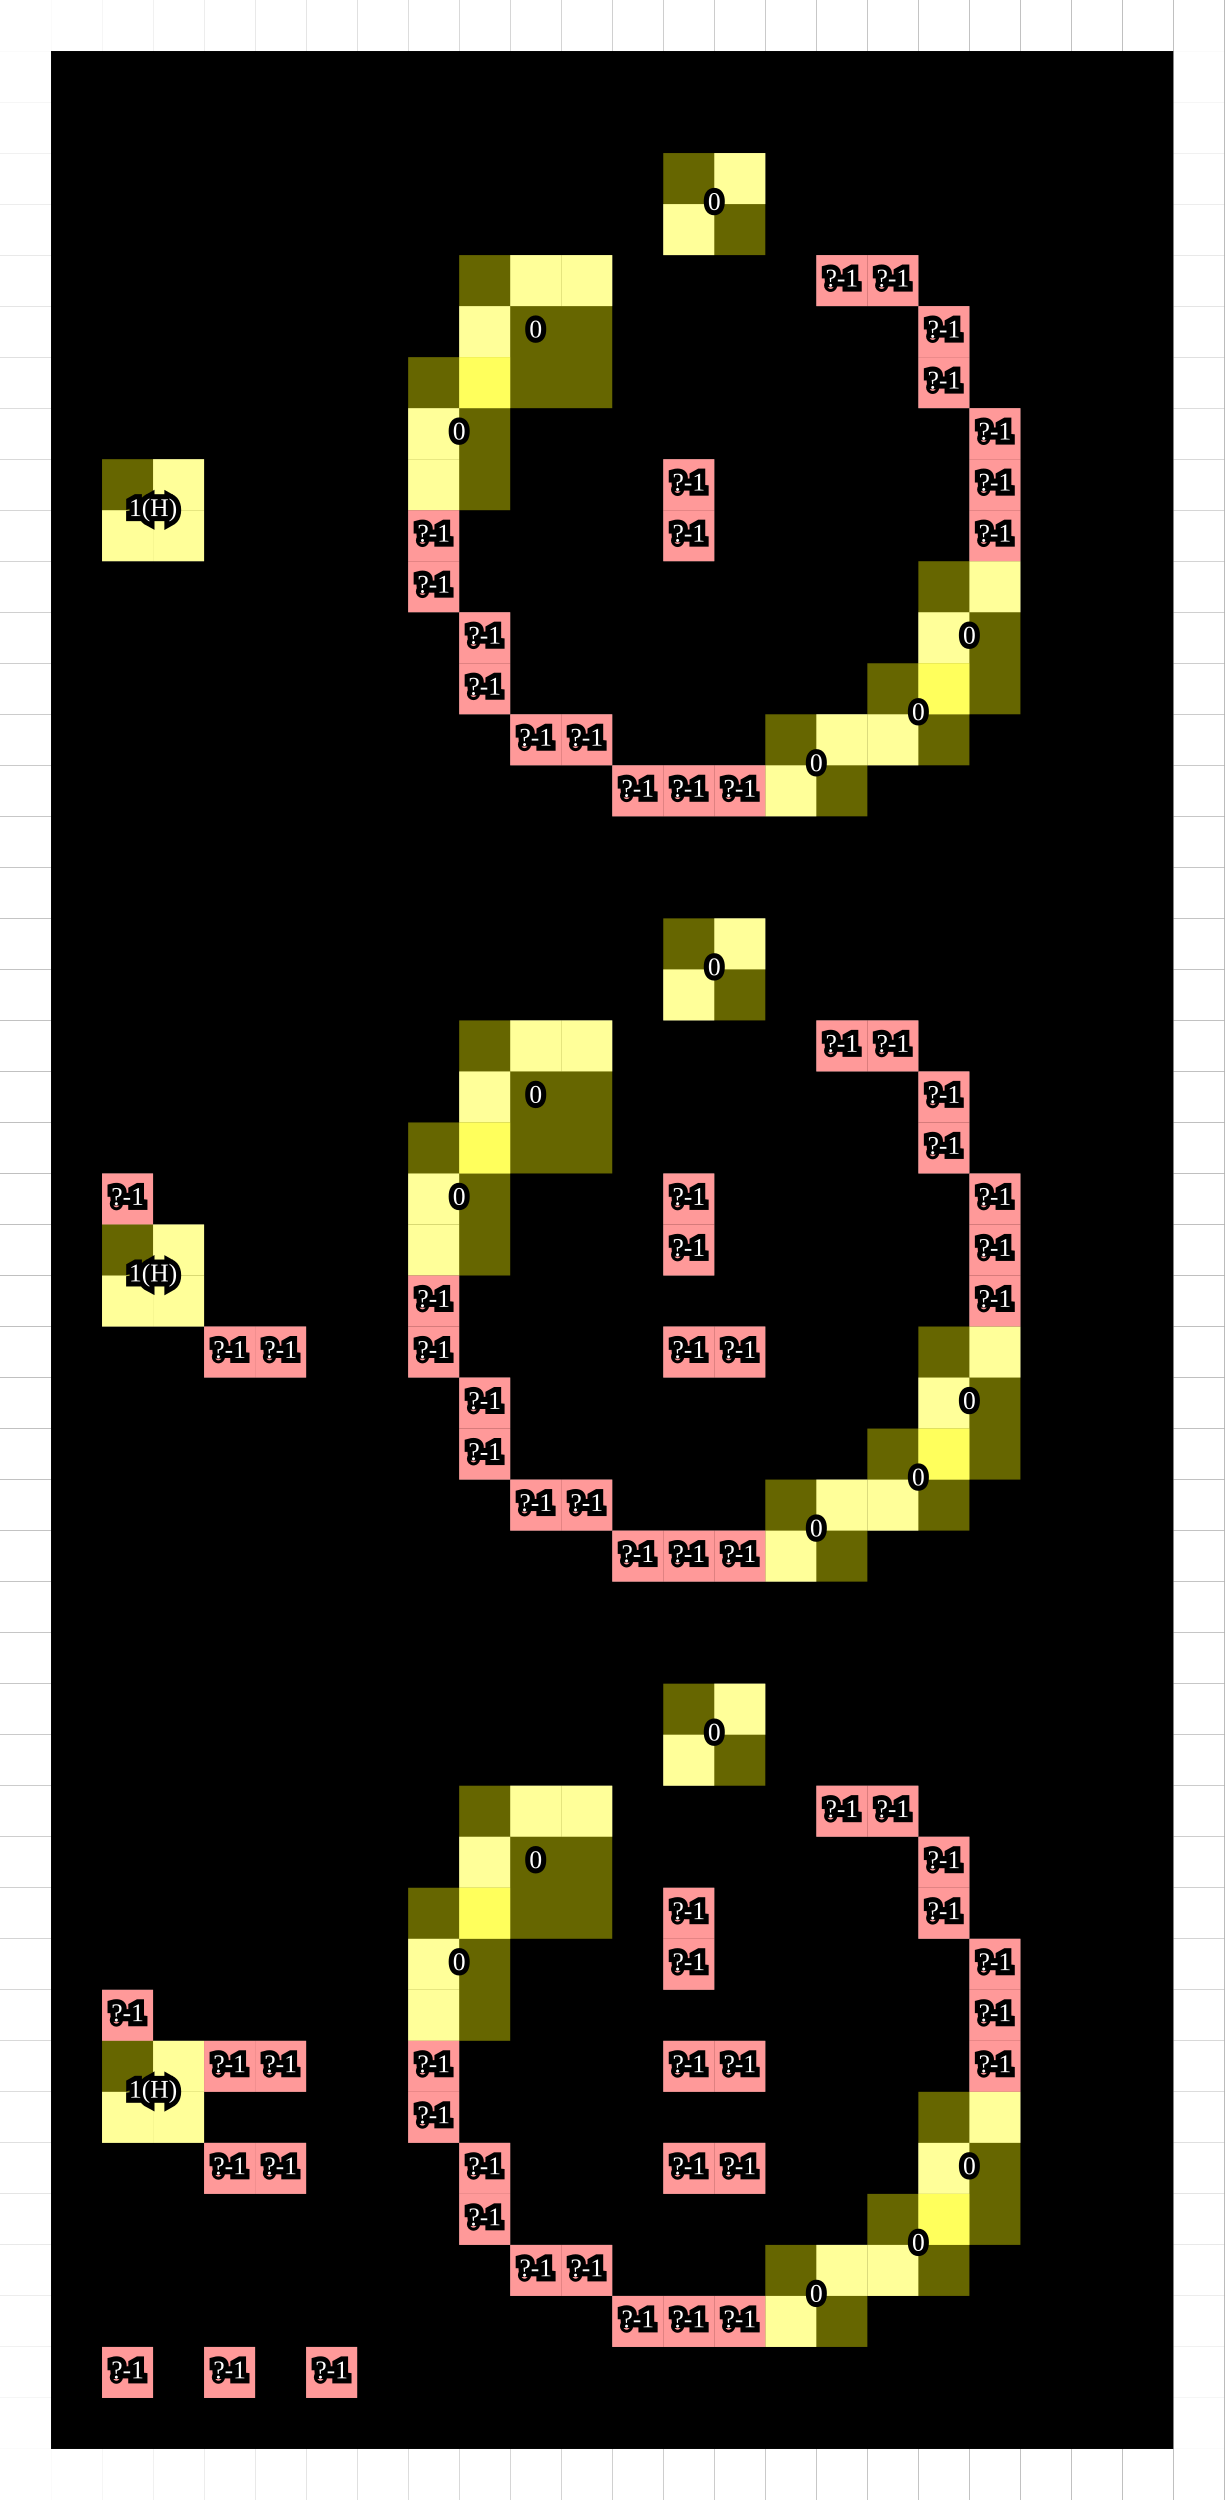
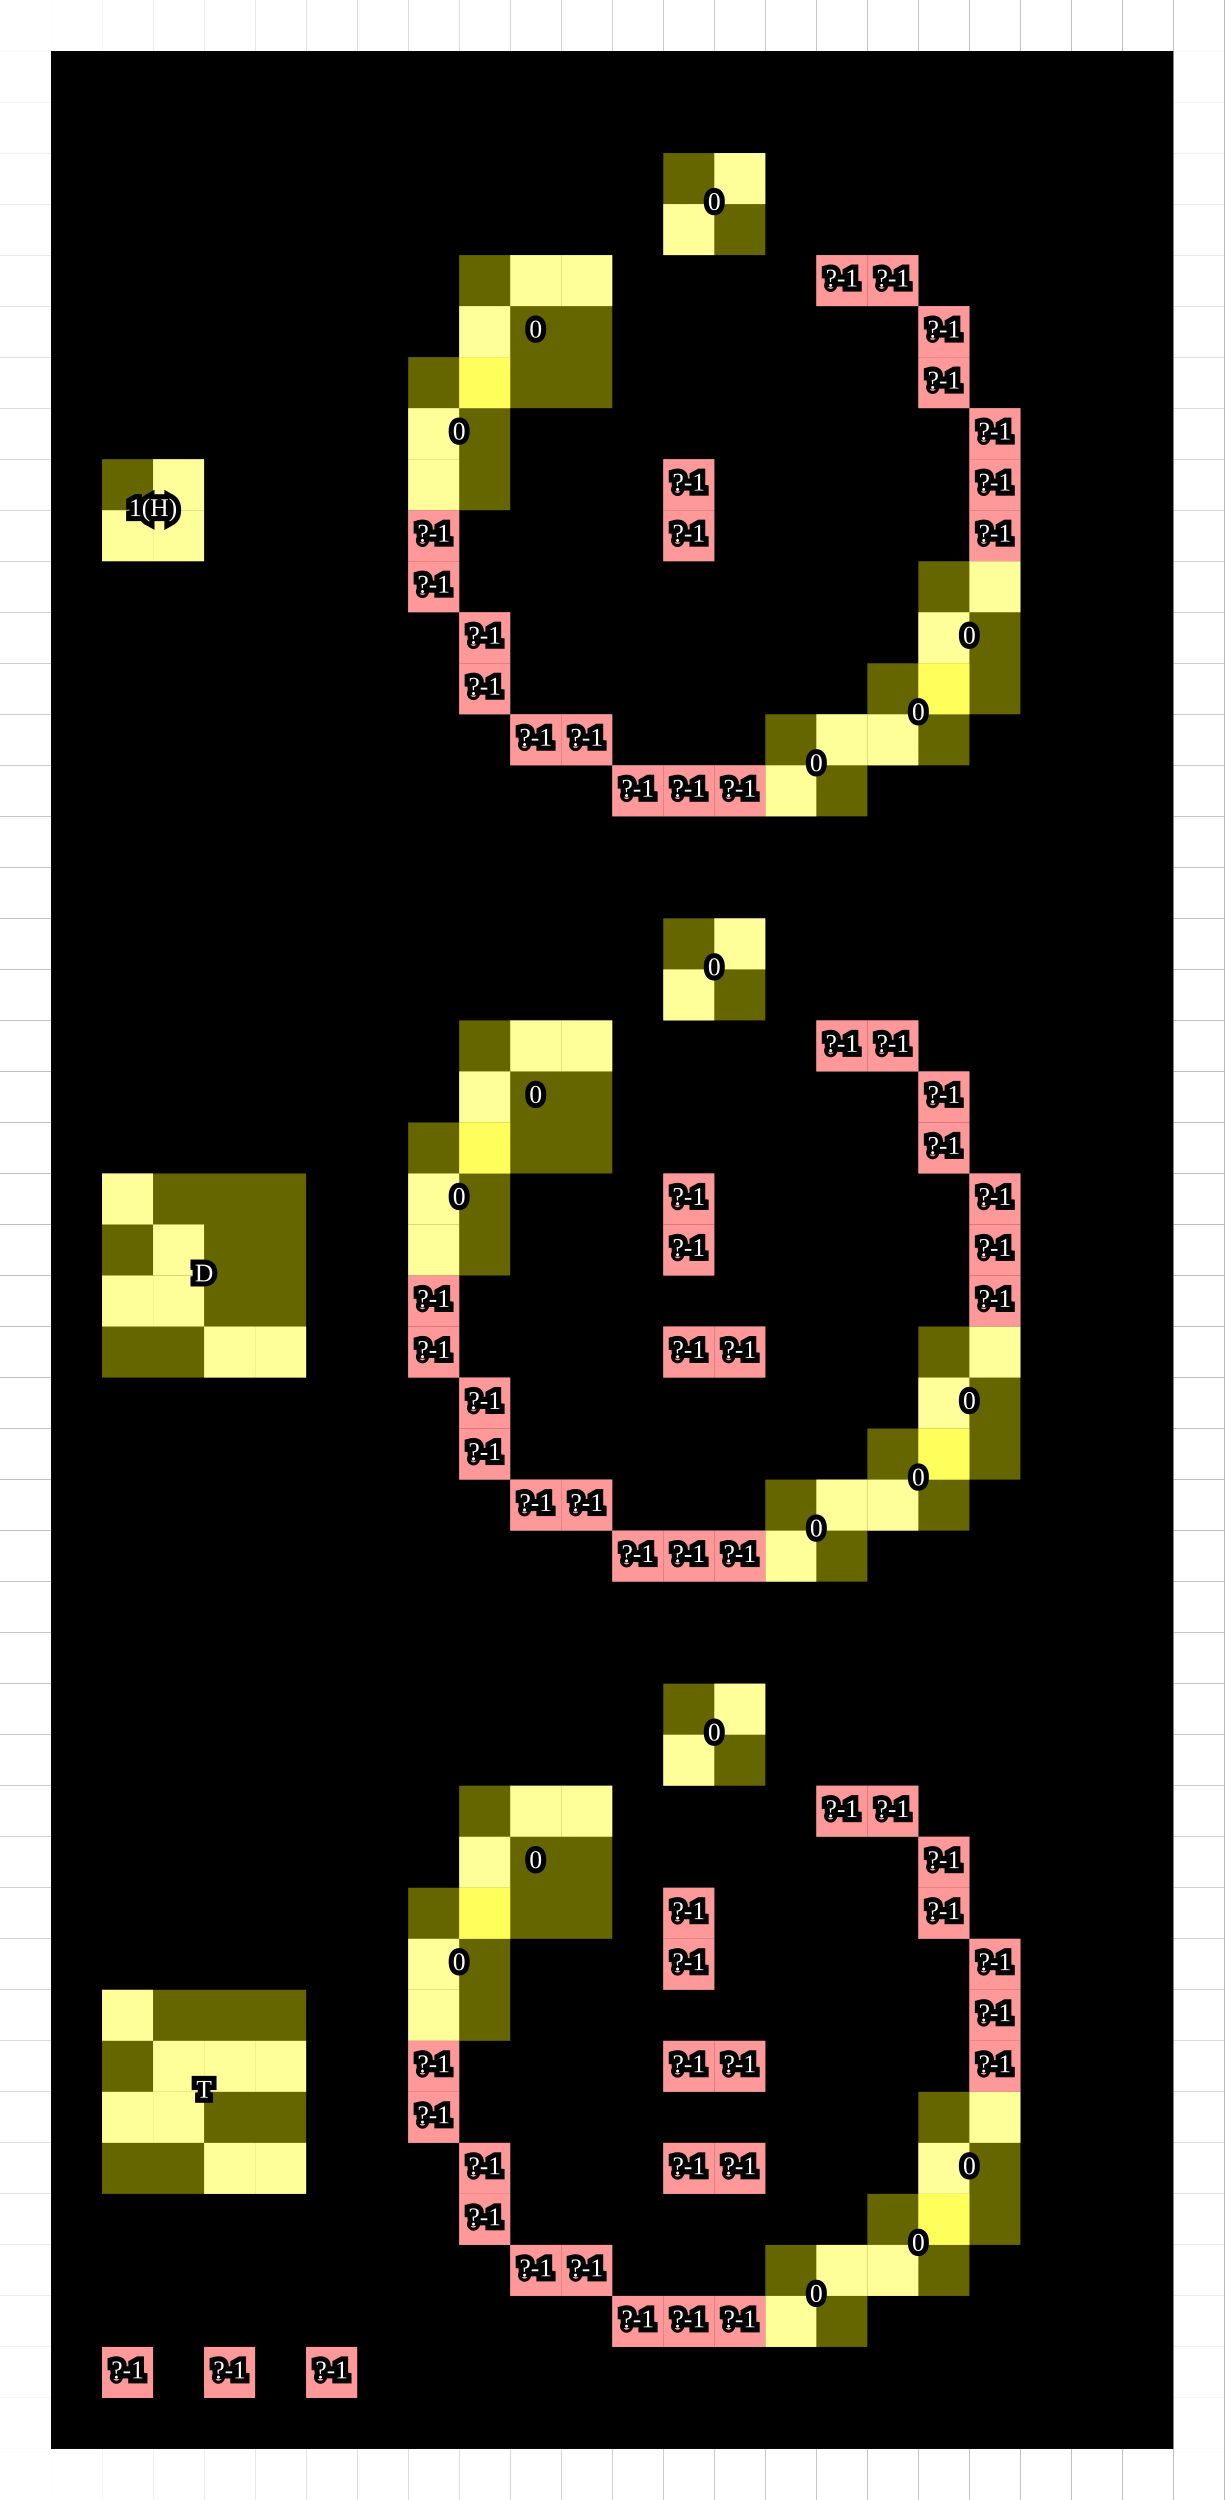
<svg xmlns="http://www.w3.org/2000/svg" height="490" width="240">
  <rect y="0" x="0" height="490" width="240" fill="black" />
  <rect y="0" x="0" height="10" width="10" fill="white" />
  <rect y="0" x="10" height="10" width="10" fill="white" />
  <rect y="0" x="20" height="10" width="10" fill="white" />
  <rect y="0" x="30" height="10" width="10" fill="white" />
  <rect y="0" x="40" height="10" width="10" fill="white" />
  <rect y="0" x="50" height="10" width="10" fill="white" />
  <rect y="0" x="60" height="10" width="10" fill="white" />
  <rect y="0" x="70" height="10" width="10" fill="white" />
  <rect y="0" x="80" height="10" width="10" fill="white" />
  <rect y="0" x="90" height="10" width="10" fill="white" />
  <rect y="0" x="100" height="10" width="10" fill="white" />
  <rect y="0" x="110" height="10" width="10" fill="white" />
  <rect y="0" x="120" height="10" width="10" fill="white" />
  <rect y="0" x="130" height="10" width="10" fill="white" />
  <rect y="0" x="140" height="10" width="10" fill="white" />
  <rect y="0" x="150" height="10" width="10" fill="white" />
  <rect y="0" x="160" height="10" width="10" fill="white" />
  <rect y="0" x="170" height="10" width="10" fill="white" />
  <rect y="0" x="180" height="10" width="10" fill="white" />
  <rect y="0" x="190" height="10" width="10" fill="white" />
  <rect y="0" x="200" height="10" width="10" fill="white" />
  <rect y="0" x="210" height="10" width="10" fill="white" />
  <rect y="0" x="220" height="10" width="10" fill="white" />
  <rect y="0" x="230" height="10" width="10" fill="white" />
  <rect y="10" x="0" height="10" width="10" fill="white" />
  <rect y="10" x="230" height="10" width="10" fill="white" />
  <rect y="20" x="0" height="10" width="10" fill="white" />
  <rect y="20" x="230" height="10" width="10" fill="white" />
  <rect y="30" x="0" height="10" width="10" fill="white" />
  <rect y="30" x="140" height="10" width="10" fill="white" />
  <rect y="30" x="230" height="10" width="10" fill="white" />
  <rect y="40" x="0" height="10" width="10" fill="white" />
  <rect y="40" x="130" height="10" width="10" fill="white" />
  <rect y="40" x="230" height="10" width="10" fill="white" />
  <rect y="50" x="0" height="10" width="10" fill="white" />
  <rect y="50" x="100" height="10" width="10" fill="white" />
  <rect y="50" x="110" height="10" width="10" fill="white" />
  <rect y="50" x="160" height="10" width="10" fill="white" />
  <rect y="50" x="170" height="10" width="10" fill="white" />
  <rect y="50" x="230" height="10" width="10" fill="white" />
  <rect y="60" x="0" height="10" width="10" fill="white" />
  <rect y="60" x="90" height="10" width="10" fill="white" />
  <rect y="60" x="180" height="10" width="10" fill="white" />
  <rect y="60" x="230" height="10" width="10" fill="white" />
  <rect y="70" x="0" height="10" width="10" fill="white" />
  <rect y="70" x="90" height="10" width="10" fill="white" />
  <rect y="70" x="180" height="10" width="10" fill="white" />
  <rect y="70" x="230" height="10" width="10" fill="white" />
  <rect y="80" x="0" height="10" width="10" fill="white" />
  <rect y="80" x="80" height="10" width="10" fill="white" />
  <rect y="80" x="190" height="10" width="10" fill="white" />
  <rect y="80" x="230" height="10" width="10" fill="white" />
  <rect y="90" x="0" height="10" width="10" fill="white" />
  <rect y="90" x="30" height="10" width="10" fill="white" />
  <rect y="90" x="80" height="10" width="10" fill="white" />
  <rect y="90" x="130" height="10" width="10" fill="white" />
  <rect y="90" x="190" height="10" width="10" fill="white" />
  <rect y="90" x="230" height="10" width="10" fill="white" />
  <rect y="100" x="0" height="10" width="10" fill="white" />
  <rect y="100" x="20" height="10" width="10" fill="white" />
  <rect y="100" x="30" height="10" width="10" fill="white" />
  <rect y="100" x="80" height="10" width="10" fill="white" />
  <rect y="100" x="130" height="10" width="10" fill="white" />
  <rect y="100" x="190" height="10" width="10" fill="white" />
  <rect y="100" x="230" height="10" width="10" fill="white" />
  <rect y="110" x="0" height="10" width="10" fill="white" />
  <rect y="110" x="80" height="10" width="10" fill="white" />
  <rect y="110" x="190" height="10" width="10" fill="white" />
  <rect y="110" x="230" height="10" width="10" fill="white" />
  <rect y="120" x="0" height="10" width="10" fill="white" />
  <rect y="120" x="90" height="10" width="10" fill="white" />
  <rect y="120" x="180" height="10" width="10" fill="white" />
  <rect y="120" x="230" height="10" width="10" fill="white" />
  <rect y="130" x="0" height="10" width="10" fill="white" />
  <rect y="130" x="90" height="10" width="10" fill="white" />
  <rect y="130" x="180" height="10" width="10" fill="white" />
  <rect y="130" x="230" height="10" width="10" fill="white" />
  <rect y="140" x="0" height="10" width="10" fill="white" />
  <rect y="140" x="100" height="10" width="10" fill="white" />
  <rect y="140" x="110" height="10" width="10" fill="white" />
  <rect y="140" x="160" height="10" width="10" fill="white" />
  <rect y="140" x="170" height="10" width="10" fill="white" />
  <rect y="140" x="230" height="10" width="10" fill="white" />
  <rect y="150" x="0" height="10" width="10" fill="white" />
  <rect y="150" x="120" height="10" width="10" fill="white" />
  <rect y="150" x="130" height="10" width="10" fill="white" />
  <rect y="150" x="140" height="10" width="10" fill="white" />
  <rect y="150" x="150" height="10" width="10" fill="white" />
  <rect y="150" x="230" height="10" width="10" fill="white" />
  <rect y="160" x="0" height="10" width="10" fill="white" />
  <rect y="160" x="230" height="10" width="10" fill="white" />
  <rect y="170" x="0" height="10" width="10" fill="white" />
  <rect y="170" x="230" height="10" width="10" fill="white" />
  <rect y="180" x="0" height="10" width="10" fill="white" />
  <rect y="180" x="140" height="10" width="10" fill="white" />
  <rect y="180" x="230" height="10" width="10" fill="white" />
  <rect y="190" x="0" height="10" width="10" fill="white" />
  <rect y="190" x="130" height="10" width="10" fill="white" />
  <rect y="190" x="230" height="10" width="10" fill="white" />
  <rect y="200" x="0" height="10" width="10" fill="white" />
  <rect y="200" x="100" height="10" width="10" fill="white" />
  <rect y="200" x="110" height="10" width="10" fill="white" />
  <rect y="200" x="160" height="10" width="10" fill="white" />
  <rect y="200" x="170" height="10" width="10" fill="white" />
  <rect y="200" x="230" height="10" width="10" fill="white" />
  <rect y="210" x="0" height="10" width="10" fill="white" />
  <rect y="210" x="90" height="10" width="10" fill="white" />
  <rect y="210" x="180" height="10" width="10" fill="white" />
  <rect y="210" x="230" height="10" width="10" fill="white" />
  <rect y="220" x="0" height="10" width="10" fill="white" />
  <rect y="220" x="90" height="10" width="10" fill="white" />
  <rect y="220" x="180" height="10" width="10" fill="white" />
  <rect y="220" x="230" height="10" width="10" fill="white" />
  <rect y="230" x="0" height="10" width="10" fill="white" />
  <rect y="230" x="20" height="10" width="10" fill="white" />
  <rect y="230" x="80" height="10" width="10" fill="white" />
  <rect y="230" x="130" height="10" width="10" fill="white" />
  <rect y="230" x="190" height="10" width="10" fill="white" />
  <rect y="230" x="230" height="10" width="10" fill="white" />
  <rect y="240" x="0" height="10" width="10" fill="white" />
  <rect y="240" x="30" height="10" width="10" fill="white" />
  <rect y="240" x="80" height="10" width="10" fill="white" />
  <rect y="240" x="130" height="10" width="10" fill="white" />
  <rect y="240" x="190" height="10" width="10" fill="white" />
  <rect y="240" x="230" height="10" width="10" fill="white" />
  <rect y="250" x="0" height="10" width="10" fill="white" />
  <rect y="250" x="20" height="10" width="10" fill="white" />
  <rect y="250" x="30" height="10" width="10" fill="white" />
  <rect y="250" x="80" height="10" width="10" fill="white" />
  <rect y="250" x="190" height="10" width="10" fill="white" />
  <rect y="250" x="230" height="10" width="10" fill="white" />
  <rect y="260" x="0" height="10" width="10" fill="white" />
  <rect y="260" x="40" height="10" width="10" fill="white" />
  <rect y="260" x="50" height="10" width="10" fill="white" />
  <rect y="260" x="80" height="10" width="10" fill="white" />
  <rect y="260" x="130" height="10" width="10" fill="white" />
  <rect y="260" x="140" height="10" width="10" fill="white" />
  <rect y="260" x="190" height="10" width="10" fill="white" />
  <rect y="260" x="230" height="10" width="10" fill="white" />
  <rect y="270" x="0" height="10" width="10" fill="white" />
  <rect y="270" x="90" height="10" width="10" fill="white" />
  <rect y="270" x="180" height="10" width="10" fill="white" />
  <rect y="270" x="230" height="10" width="10" fill="white" />
  <rect y="280" x="0" height="10" width="10" fill="white" />
  <rect y="280" x="90" height="10" width="10" fill="white" />
  <rect y="280" x="180" height="10" width="10" fill="white" />
  <rect y="280" x="230" height="10" width="10" fill="white" />
  <rect y="290" x="0" height="10" width="10" fill="white" />
  <rect y="290" x="100" height="10" width="10" fill="white" />
  <rect y="290" x="110" height="10" width="10" fill="white" />
  <rect y="290" x="160" height="10" width="10" fill="white" />
  <rect y="290" x="170" height="10" width="10" fill="white" />
  <rect y="290" x="230" height="10" width="10" fill="white" />
  <rect y="300" x="0" height="10" width="10" fill="white" />
  <rect y="300" x="120" height="10" width="10" fill="white" />
  <rect y="300" x="130" height="10" width="10" fill="white" />
  <rect y="300" x="140" height="10" width="10" fill="white" />
  <rect y="300" x="150" height="10" width="10" fill="white" />
  <rect y="300" x="230" height="10" width="10" fill="white" />
  <rect y="310" x="0" height="10" width="10" fill="white" />
  <rect y="310" x="230" height="10" width="10" fill="white" />
  <rect y="320" x="0" height="10" width="10" fill="white" />
  <rect y="320" x="230" height="10" width="10" fill="white" />
  <rect y="330" x="0" height="10" width="10" fill="white" />
  <rect y="330" x="140" height="10" width="10" fill="white" />
  <rect y="330" x="230" height="10" width="10" fill="white" />
  <rect y="340" x="0" height="10" width="10" fill="white" />
  <rect y="340" x="130" height="10" width="10" fill="white" />
  <rect y="340" x="230" height="10" width="10" fill="white" />
  <rect y="350" x="0" height="10" width="10" fill="white" />
  <rect y="350" x="100" height="10" width="10" fill="white" />
  <rect y="350" x="110" height="10" width="10" fill="white" />
  <rect y="350" x="160" height="10" width="10" fill="white" />
  <rect y="350" x="170" height="10" width="10" fill="white" />
  <rect y="350" x="230" height="10" width="10" fill="white" />
  <rect y="360" x="0" height="10" width="10" fill="white" />
  <rect y="360" x="90" height="10" width="10" fill="white" />
  <rect y="360" x="180" height="10" width="10" fill="white" />
  <rect y="360" x="230" height="10" width="10" fill="white" />
  <rect y="370" x="0" height="10" width="10" fill="white" />
  <rect y="370" x="90" height="10" width="10" fill="white" />
  <rect y="370" x="130" height="10" width="10" fill="white" />
  <rect y="370" x="180" height="10" width="10" fill="white" />
  <rect y="370" x="230" height="10" width="10" fill="white" />
  <rect y="380" x="0" height="10" width="10" fill="white" />
  <rect y="380" x="80" height="10" width="10" fill="white" />
  <rect y="380" x="130" height="10" width="10" fill="white" />
  <rect y="380" x="190" height="10" width="10" fill="white" />
  <rect y="380" x="230" height="10" width="10" fill="white" />
  <rect y="390" x="0" height="10" width="10" fill="white" />
  <rect y="390" x="20" height="10" width="10" fill="white" />
  <rect y="390" x="80" height="10" width="10" fill="white" />
  <rect y="390" x="190" height="10" width="10" fill="white" />
  <rect y="390" x="230" height="10" width="10" fill="white" />
  <rect y="400" x="0" height="10" width="10" fill="white" />
  <rect y="400" x="30" height="10" width="10" fill="white" />
  <rect y="400" x="40" height="10" width="10" fill="white" />
  <rect y="400" x="50" height="10" width="10" fill="white" />
  <rect y="400" x="80" height="10" width="10" fill="white" />
  <rect y="400" x="130" height="10" width="10" fill="white" />
  <rect y="400" x="140" height="10" width="10" fill="white" />
  <rect y="400" x="190" height="10" width="10" fill="white" />
  <rect y="400" x="230" height="10" width="10" fill="white" />
  <rect y="410" x="0" height="10" width="10" fill="white" />
  <rect y="410" x="20" height="10" width="10" fill="white" />
  <rect y="410" x="30" height="10" width="10" fill="white" />
  <rect y="410" x="80" height="10" width="10" fill="white" />
  <rect y="410" x="190" height="10" width="10" fill="white" />
  <rect y="410" x="230" height="10" width="10" fill="white" />
  <rect y="420" x="0" height="10" width="10" fill="white" />
  <rect y="420" x="40" height="10" width="10" fill="white" />
  <rect y="420" x="50" height="10" width="10" fill="white" />
  <rect y="420" x="90" height="10" width="10" fill="white" />
  <rect y="420" x="130" height="10" width="10" fill="white" />
  <rect y="420" x="140" height="10" width="10" fill="white" />
  <rect y="420" x="180" height="10" width="10" fill="white" />
  <rect y="420" x="230" height="10" width="10" fill="white" />
  <rect y="430" x="0" height="10" width="10" fill="white" />
  <rect y="430" x="90" height="10" width="10" fill="white" />
  <rect y="430" x="180" height="10" width="10" fill="white" />
  <rect y="430" x="230" height="10" width="10" fill="white" />
  <rect y="440" x="0" height="10" width="10" fill="white" />
  <rect y="440" x="100" height="10" width="10" fill="white" />
  <rect y="440" x="110" height="10" width="10" fill="white" />
  <rect y="440" x="160" height="10" width="10" fill="white" />
  <rect y="440" x="170" height="10" width="10" fill="white" />
  <rect y="440" x="230" height="10" width="10" fill="white" />
  <rect y="450" x="0" height="10" width="10" fill="white" />
  <rect y="450" x="120" height="10" width="10" fill="white" />
  <rect y="450" x="130" height="10" width="10" fill="white" />
  <rect y="450" x="140" height="10" width="10" fill="white" />
  <rect y="450" x="150" height="10" width="10" fill="white" />
  <rect y="450" x="230" height="10" width="10" fill="white" />
  <rect y="460" x="0" height="10" width="10" fill="white" />
  <rect y="460" x="20" height="10" width="10" fill="white" />
  <rect y="460" x="40" height="10" width="10" fill="white" />
  <rect y="460" x="60" height="10" width="10" fill="white" />
  <rect y="460" x="230" height="10" width="10" fill="white" />
  <rect y="470" x="0" height="10" width="10" fill="white" />
  <rect y="470" x="230" height="10" width="10" fill="white" />
  <rect y="480" x="0" height="10" width="10" fill="white" />
  <rect y="480" x="10" height="10" width="10" fill="white" />
  <rect y="480" x="20" height="10" width="10" fill="white" />
  <rect y="480" x="30" height="10" width="10" fill="white" />
  <rect y="480" x="40" height="10" width="10" fill="white" />
  <rect y="480" x="50" height="10" width="10" fill="white" />
  <rect y="480" x="60" height="10" width="10" fill="white" />
  <rect y="480" x="70" height="10" width="10" fill="white" />
  <rect y="480" x="80" height="10" width="10" fill="white" />
  <rect y="480" x="90" height="10" width="10" fill="white" />
  <rect y="480" x="100" height="10" width="10" fill="white" />
  <rect y="480" x="110" height="10" width="10" fill="white" />
  <rect y="480" x="120" height="10" width="10" fill="white" />
  <rect y="480" x="130" height="10" width="10" fill="white" />
  <rect y="480" x="140" height="10" width="10" fill="white" />
  <rect y="480" x="150" height="10" width="10" fill="white" />
  <rect y="480" x="160" height="10" width="10" fill="white" />
  <rect y="480" x="170" height="10" width="10" fill="white" />
  <rect y="480" x="180" height="10" width="10" fill="white" />
  <rect y="480" x="190" height="10" width="10" fill="white" />
  <rect y="480" x="200" height="10" width="10" fill="white" />
  <rect y="480" x="210" height="10" width="10" fill="white" />
  <rect y="480" x="220" height="10" width="10" fill="white" />
  <rect y="480" x="230" height="10" width="10" fill="white" />
  <rect y="30" x="130" height="20" width="20" fill="yellow" fill-opacity="0.4" />
  <text y="40" x="140" dominant-baseline="middle" text-anchor="middle" fill="white" style="paint-order: stroke; fill: white; stroke: black; stroke-width: 2px; font-size: 5px">0</text>
  <rect y="50" x="90" height="30" width="30" fill="yellow" fill-opacity="0.4" />
  <text y="65" x="105" dominant-baseline="middle" text-anchor="middle" fill="white" style="paint-order: stroke; fill: white; stroke: black; stroke-width: 2px; font-size: 5px">0</text>
  <rect y="50" x="160" height="10" width="10" fill="red" fill-opacity="0.4" />
  <text y="55" x="165" dominant-baseline="middle" text-anchor="middle" fill="white" style="paint-order: stroke; fill: white; stroke: black; stroke-width: 2px; font-size: 5px">?-1</text>
  <rect y="50" x="170" height="10" width="10" fill="red" fill-opacity="0.4" />
  <text y="55" x="175" dominant-baseline="middle" text-anchor="middle" fill="white" style="paint-order: stroke; fill: white; stroke: black; stroke-width: 2px; font-size: 5px">?-1</text>
  <rect y="60" x="180" height="10" width="10" fill="red" fill-opacity="0.4" />
  <text y="65" x="185" dominant-baseline="middle" text-anchor="middle" fill="white" style="paint-order: stroke; fill: white; stroke: black; stroke-width: 2px; font-size: 5px">?-1</text>
  <rect y="70" x="80" height="30" width="20" fill="yellow" fill-opacity="0.4" />
  <text y="85" x="90" dominant-baseline="middle" text-anchor="middle" fill="white" style="paint-order: stroke; fill: white; stroke: black; stroke-width: 2px; font-size: 5px">0</text>
  <rect y="70" x="180" height="10" width="10" fill="red" fill-opacity="0.4" />
  <text y="75" x="185" dominant-baseline="middle" text-anchor="middle" fill="white" style="paint-order: stroke; fill: white; stroke: black; stroke-width: 2px; font-size: 5px">?-1</text>
  <rect y="80" x="190" height="10" width="10" fill="red" fill-opacity="0.4" />
  <text y="85" x="195" dominant-baseline="middle" text-anchor="middle" fill="white" style="paint-order: stroke; fill: white; stroke: black; stroke-width: 2px; font-size: 5px">?-1</text>
  <rect y="90" x="20" height="20" width="20" fill="yellow" fill-opacity="0.4" />
  <text y="100" x="30" dominant-baseline="middle" text-anchor="middle" fill="white" style="paint-order: stroke; fill: white; stroke: black; stroke-width: 2px; font-size: 5px">1(H)</text>
  <rect y="90" x="130" height="10" width="10" fill="red" fill-opacity="0.4" />
  <text y="95" x="135" dominant-baseline="middle" text-anchor="middle" fill="white" style="paint-order: stroke; fill: white; stroke: black; stroke-width: 2px; font-size: 5px">?-1</text>
  <rect y="90" x="190" height="10" width="10" fill="red" fill-opacity="0.4" />
  <text y="95" x="195" dominant-baseline="middle" text-anchor="middle" fill="white" style="paint-order: stroke; fill: white; stroke: black; stroke-width: 2px; font-size: 5px">?-1</text>
  <rect y="100" x="80" height="10" width="10" fill="red" fill-opacity="0.4" />
  <text y="105" x="85" dominant-baseline="middle" text-anchor="middle" fill="white" style="paint-order: stroke; fill: white; stroke: black; stroke-width: 2px; font-size: 5px">?-1</text>
  <rect y="100" x="130" height="10" width="10" fill="red" fill-opacity="0.4" />
  <text y="105" x="135" dominant-baseline="middle" text-anchor="middle" fill="white" style="paint-order: stroke; fill: white; stroke: black; stroke-width: 2px; font-size: 5px">?-1</text>
  <rect y="100" x="190" height="10" width="10" fill="red" fill-opacity="0.4" />
  <text y="105" x="195" dominant-baseline="middle" text-anchor="middle" fill="white" style="paint-order: stroke; fill: white; stroke: black; stroke-width: 2px; font-size: 5px">?-1</text>
  <rect y="110" x="80" height="10" width="10" fill="red" fill-opacity="0.4" />
  <text y="115" x="85" dominant-baseline="middle" text-anchor="middle" fill="white" style="paint-order: stroke; fill: white; stroke: black; stroke-width: 2px; font-size: 5px">?-1</text>
  <rect y="110" x="180" height="30" width="20" fill="yellow" fill-opacity="0.4" />
  <text y="125" x="190" dominant-baseline="middle" text-anchor="middle" fill="white" style="paint-order: stroke; fill: white; stroke: black; stroke-width: 2px; font-size: 5px">0</text>
  <rect y="120" x="90" height="10" width="10" fill="red" fill-opacity="0.4" />
  <text y="125" x="95" dominant-baseline="middle" text-anchor="middle" fill="white" style="paint-order: stroke; fill: white; stroke: black; stroke-width: 2px; font-size: 5px">?-1</text>
  <rect y="130" x="90" height="10" width="10" fill="red" fill-opacity="0.4" />
  <text y="135" x="95" dominant-baseline="middle" text-anchor="middle" fill="white" style="paint-order: stroke; fill: white; stroke: black; stroke-width: 2px; font-size: 5px">?-1</text>
  <rect y="130" x="170" height="20" width="20" fill="yellow" fill-opacity="0.4" />
  <text y="140" x="180" dominant-baseline="middle" text-anchor="middle" fill="white" style="paint-order: stroke; fill: white; stroke: black; stroke-width: 2px; font-size: 5px">0</text>
  <rect y="140" x="100" height="10" width="10" fill="red" fill-opacity="0.4" />
  <text y="145" x="105" dominant-baseline="middle" text-anchor="middle" fill="white" style="paint-order: stroke; fill: white; stroke: black; stroke-width: 2px; font-size: 5px">?-1</text>
  <rect y="140" x="110" height="10" width="10" fill="red" fill-opacity="0.4" />
  <text y="145" x="115" dominant-baseline="middle" text-anchor="middle" fill="white" style="paint-order: stroke; fill: white; stroke: black; stroke-width: 2px; font-size: 5px">?-1</text>
  <rect y="140" x="150" height="20" width="20" fill="yellow" fill-opacity="0.4" />
  <text y="150" x="160" dominant-baseline="middle" text-anchor="middle" fill="white" style="paint-order: stroke; fill: white; stroke: black; stroke-width: 2px; font-size: 5px">0</text>
  <rect y="150" x="120" height="10" width="10" fill="red" fill-opacity="0.4" />
  <text y="155" x="125" dominant-baseline="middle" text-anchor="middle" fill="white" style="paint-order: stroke; fill: white; stroke: black; stroke-width: 2px; font-size: 5px">?-1</text>
  <rect y="150" x="130" height="10" width="10" fill="red" fill-opacity="0.4" />
  <text y="155" x="135" dominant-baseline="middle" text-anchor="middle" fill="white" style="paint-order: stroke; fill: white; stroke: black; stroke-width: 2px; font-size: 5px">?-1</text>
  <rect y="150" x="140" height="10" width="10" fill="red" fill-opacity="0.4" />
  <text y="155" x="145" dominant-baseline="middle" text-anchor="middle" fill="white" style="paint-order: stroke; fill: white; stroke: black; stroke-width: 2px; font-size: 5px">?-1</text>
  <rect y="180" x="130" height="20" width="20" fill="yellow" fill-opacity="0.4" />
  <text y="190" x="140" dominant-baseline="middle" text-anchor="middle" fill="white" style="paint-order: stroke; fill: white; stroke: black; stroke-width: 2px; font-size: 5px">0</text>
  <rect y="200" x="90" height="30" width="30" fill="yellow" fill-opacity="0.4" />
  <text y="215" x="105" dominant-baseline="middle" text-anchor="middle" fill="white" style="paint-order: stroke; fill: white; stroke: black; stroke-width: 2px; font-size: 5px">0</text>
  <rect y="200" x="160" height="10" width="10" fill="red" fill-opacity="0.4" />
  <text y="205" x="165" dominant-baseline="middle" text-anchor="middle" fill="white" style="paint-order: stroke; fill: white; stroke: black; stroke-width: 2px; font-size: 5px">?-1</text>
  <rect y="200" x="170" height="10" width="10" fill="red" fill-opacity="0.4" />
  <text y="205" x="175" dominant-baseline="middle" text-anchor="middle" fill="white" style="paint-order: stroke; fill: white; stroke: black; stroke-width: 2px; font-size: 5px">?-1</text>
  <rect y="210" x="180" height="10" width="10" fill="red" fill-opacity="0.4" />
  <text y="215" x="185" dominant-baseline="middle" text-anchor="middle" fill="white" style="paint-order: stroke; fill: white; stroke: black; stroke-width: 2px; font-size: 5px">?-1</text>
  <rect y="220" x="80" height="30" width="20" fill="yellow" fill-opacity="0.4" />
  <text y="235" x="90" dominant-baseline="middle" text-anchor="middle" fill="white" style="paint-order: stroke; fill: white; stroke: black; stroke-width: 2px; font-size: 5px">0</text>
  <rect y="220" x="180" height="10" width="10" fill="red" fill-opacity="0.4" />
  <text y="225" x="185" dominant-baseline="middle" text-anchor="middle" fill="white" style="paint-order: stroke; fill: white; stroke: black; stroke-width: 2px; font-size: 5px">?-1</text>
-   <rect y="230" x="20" height="10" width="10" fill="red" fill-opacity="0.4" />
-   <text y="235" x="25" dominant-baseline="middle" text-anchor="middle" fill="white" style="paint-order: stroke; fill: white; stroke: black; stroke-width: 2px; font-size: 5px">?-1</text>
+   <rect y="230" x="20" height="40" width="40" fill="yellow" fill-opacity="0.4" />
+   <text y="250" x="40" dominant-baseline="middle" text-anchor="middle" fill="white" style="paint-order: stroke; fill: white; stroke: black; stroke-width: 2px; font-size: 5px">D</text>
  <rect y="230" x="130" height="10" width="10" fill="red" fill-opacity="0.4" />
  <text y="235" x="135" dominant-baseline="middle" text-anchor="middle" fill="white" style="paint-order: stroke; fill: white; stroke: black; stroke-width: 2px; font-size: 5px">?-1</text>
  <rect y="230" x="190" height="10" width="10" fill="red" fill-opacity="0.4" />
  <text y="235" x="195" dominant-baseline="middle" text-anchor="middle" fill="white" style="paint-order: stroke; fill: white; stroke: black; stroke-width: 2px; font-size: 5px">?-1</text>
-   <rect y="240" x="20" height="20" width="20" fill="yellow" fill-opacity="0.4" />
-   <text y="250" x="30" dominant-baseline="middle" text-anchor="middle" fill="white" style="paint-order: stroke; fill: white; stroke: black; stroke-width: 2px; font-size: 5px">1(H)</text>
  <rect y="240" x="130" height="10" width="10" fill="red" fill-opacity="0.4" />
  <text y="245" x="135" dominant-baseline="middle" text-anchor="middle" fill="white" style="paint-order: stroke; fill: white; stroke: black; stroke-width: 2px; font-size: 5px">?-1</text>
  <rect y="240" x="190" height="10" width="10" fill="red" fill-opacity="0.4" />
  <text y="245" x="195" dominant-baseline="middle" text-anchor="middle" fill="white" style="paint-order: stroke; fill: white; stroke: black; stroke-width: 2px; font-size: 5px">?-1</text>
  <rect y="250" x="80" height="10" width="10" fill="red" fill-opacity="0.4" />
  <text y="255" x="85" dominant-baseline="middle" text-anchor="middle" fill="white" style="paint-order: stroke; fill: white; stroke: black; stroke-width: 2px; font-size: 5px">?-1</text>
  <rect y="250" x="190" height="10" width="10" fill="red" fill-opacity="0.4" />
  <text y="255" x="195" dominant-baseline="middle" text-anchor="middle" fill="white" style="paint-order: stroke; fill: white; stroke: black; stroke-width: 2px; font-size: 5px">?-1</text>
-   <rect y="260" x="40" height="10" width="10" fill="red" fill-opacity="0.4" />
-   <text y="265" x="45" dominant-baseline="middle" text-anchor="middle" fill="white" style="paint-order: stroke; fill: white; stroke: black; stroke-width: 2px; font-size: 5px">?-1</text>
-   <rect y="260" x="50" height="10" width="10" fill="red" fill-opacity="0.4" />
-   <text y="265" x="55" dominant-baseline="middle" text-anchor="middle" fill="white" style="paint-order: stroke; fill: white; stroke: black; stroke-width: 2px; font-size: 5px">?-1</text>
  <rect y="260" x="80" height="10" width="10" fill="red" fill-opacity="0.4" />
  <text y="265" x="85" dominant-baseline="middle" text-anchor="middle" fill="white" style="paint-order: stroke; fill: white; stroke: black; stroke-width: 2px; font-size: 5px">?-1</text>
  <rect y="260" x="130" height="10" width="10" fill="red" fill-opacity="0.4" />
  <text y="265" x="135" dominant-baseline="middle" text-anchor="middle" fill="white" style="paint-order: stroke; fill: white; stroke: black; stroke-width: 2px; font-size: 5px">?-1</text>
  <rect y="260" x="140" height="10" width="10" fill="red" fill-opacity="0.4" />
  <text y="265" x="145" dominant-baseline="middle" text-anchor="middle" fill="white" style="paint-order: stroke; fill: white; stroke: black; stroke-width: 2px; font-size: 5px">?-1</text>
  <rect y="260" x="180" height="30" width="20" fill="yellow" fill-opacity="0.4" />
  <text y="275" x="190" dominant-baseline="middle" text-anchor="middle" fill="white" style="paint-order: stroke; fill: white; stroke: black; stroke-width: 2px; font-size: 5px">0</text>
  <rect y="270" x="90" height="10" width="10" fill="red" fill-opacity="0.4" />
  <text y="275" x="95" dominant-baseline="middle" text-anchor="middle" fill="white" style="paint-order: stroke; fill: white; stroke: black; stroke-width: 2px; font-size: 5px">?-1</text>
  <rect y="280" x="90" height="10" width="10" fill="red" fill-opacity="0.4" />
  <text y="285" x="95" dominant-baseline="middle" text-anchor="middle" fill="white" style="paint-order: stroke; fill: white; stroke: black; stroke-width: 2px; font-size: 5px">?-1</text>
  <rect y="280" x="170" height="20" width="20" fill="yellow" fill-opacity="0.4" />
  <text y="290" x="180" dominant-baseline="middle" text-anchor="middle" fill="white" style="paint-order: stroke; fill: white; stroke: black; stroke-width: 2px; font-size: 5px">0</text>
  <rect y="290" x="100" height="10" width="10" fill="red" fill-opacity="0.4" />
  <text y="295" x="105" dominant-baseline="middle" text-anchor="middle" fill="white" style="paint-order: stroke; fill: white; stroke: black; stroke-width: 2px; font-size: 5px">?-1</text>
  <rect y="290" x="110" height="10" width="10" fill="red" fill-opacity="0.4" />
  <text y="295" x="115" dominant-baseline="middle" text-anchor="middle" fill="white" style="paint-order: stroke; fill: white; stroke: black; stroke-width: 2px; font-size: 5px">?-1</text>
  <rect y="290" x="150" height="20" width="20" fill="yellow" fill-opacity="0.4" />
  <text y="300" x="160" dominant-baseline="middle" text-anchor="middle" fill="white" style="paint-order: stroke; fill: white; stroke: black; stroke-width: 2px; font-size: 5px">0</text>
  <rect y="300" x="120" height="10" width="10" fill="red" fill-opacity="0.4" />
  <text y="305" x="125" dominant-baseline="middle" text-anchor="middle" fill="white" style="paint-order: stroke; fill: white; stroke: black; stroke-width: 2px; font-size: 5px">?-1</text>
  <rect y="300" x="130" height="10" width="10" fill="red" fill-opacity="0.4" />
  <text y="305" x="135" dominant-baseline="middle" text-anchor="middle" fill="white" style="paint-order: stroke; fill: white; stroke: black; stroke-width: 2px; font-size: 5px">?-1</text>
  <rect y="300" x="140" height="10" width="10" fill="red" fill-opacity="0.4" />
  <text y="305" x="145" dominant-baseline="middle" text-anchor="middle" fill="white" style="paint-order: stroke; fill: white; stroke: black; stroke-width: 2px; font-size: 5px">?-1</text>
  <rect y="330" x="130" height="20" width="20" fill="yellow" fill-opacity="0.4" />
  <text y="340" x="140" dominant-baseline="middle" text-anchor="middle" fill="white" style="paint-order: stroke; fill: white; stroke: black; stroke-width: 2px; font-size: 5px">0</text>
  <rect y="350" x="90" height="30" width="30" fill="yellow" fill-opacity="0.4" />
  <text y="365" x="105" dominant-baseline="middle" text-anchor="middle" fill="white" style="paint-order: stroke; fill: white; stroke: black; stroke-width: 2px; font-size: 5px">0</text>
  <rect y="350" x="160" height="10" width="10" fill="red" fill-opacity="0.4" />
  <text y="355" x="165" dominant-baseline="middle" text-anchor="middle" fill="white" style="paint-order: stroke; fill: white; stroke: black; stroke-width: 2px; font-size: 5px">?-1</text>
  <rect y="350" x="170" height="10" width="10" fill="red" fill-opacity="0.4" />
  <text y="355" x="175" dominant-baseline="middle" text-anchor="middle" fill="white" style="paint-order: stroke; fill: white; stroke: black; stroke-width: 2px; font-size: 5px">?-1</text>
  <rect y="360" x="180" height="10" width="10" fill="red" fill-opacity="0.4" />
  <text y="365" x="185" dominant-baseline="middle" text-anchor="middle" fill="white" style="paint-order: stroke; fill: white; stroke: black; stroke-width: 2px; font-size: 5px">?-1</text>
  <rect y="370" x="80" height="30" width="20" fill="yellow" fill-opacity="0.4" />
  <text y="385" x="90" dominant-baseline="middle" text-anchor="middle" fill="white" style="paint-order: stroke; fill: white; stroke: black; stroke-width: 2px; font-size: 5px">0</text>
  <rect y="370" x="130" height="10" width="10" fill="red" fill-opacity="0.4" />
  <text y="375" x="135" dominant-baseline="middle" text-anchor="middle" fill="white" style="paint-order: stroke; fill: white; stroke: black; stroke-width: 2px; font-size: 5px">?-1</text>
  <rect y="370" x="180" height="10" width="10" fill="red" fill-opacity="0.4" />
  <text y="375" x="185" dominant-baseline="middle" text-anchor="middle" fill="white" style="paint-order: stroke; fill: white; stroke: black; stroke-width: 2px; font-size: 5px">?-1</text>
  <rect y="380" x="130" height="10" width="10" fill="red" fill-opacity="0.4" />
  <text y="385" x="135" dominant-baseline="middle" text-anchor="middle" fill="white" style="paint-order: stroke; fill: white; stroke: black; stroke-width: 2px; font-size: 5px">?-1</text>
  <rect y="380" x="190" height="10" width="10" fill="red" fill-opacity="0.4" />
  <text y="385" x="195" dominant-baseline="middle" text-anchor="middle" fill="white" style="paint-order: stroke; fill: white; stroke: black; stroke-width: 2px; font-size: 5px">?-1</text>
-   <rect y="390" x="20" height="10" width="10" fill="red" fill-opacity="0.4" />
-   <text y="395" x="25" dominant-baseline="middle" text-anchor="middle" fill="white" style="paint-order: stroke; fill: white; stroke: black; stroke-width: 2px; font-size: 5px">?-1</text>
+   <rect y="390" x="20" height="40" width="40" fill="yellow" fill-opacity="0.4" />
+   <text y="410" x="40" dominant-baseline="middle" text-anchor="middle" fill="white" style="paint-order: stroke; fill: white; stroke: black; stroke-width: 2px; font-size: 5px">T</text>
  <rect y="390" x="190" height="10" width="10" fill="red" fill-opacity="0.4" />
  <text y="395" x="195" dominant-baseline="middle" text-anchor="middle" fill="white" style="paint-order: stroke; fill: white; stroke: black; stroke-width: 2px; font-size: 5px">?-1</text>
-   <rect y="400" x="20" height="20" width="20" fill="yellow" fill-opacity="0.4" />
-   <text y="410" x="30" dominant-baseline="middle" text-anchor="middle" fill="white" style="paint-order: stroke; fill: white; stroke: black; stroke-width: 2px; font-size: 5px">1(H)</text>
-   <rect y="400" x="40" height="10" width="10" fill="red" fill-opacity="0.4" />
-   <text y="405" x="45" dominant-baseline="middle" text-anchor="middle" fill="white" style="paint-order: stroke; fill: white; stroke: black; stroke-width: 2px; font-size: 5px">?-1</text>
-   <rect y="400" x="50" height="10" width="10" fill="red" fill-opacity="0.4" />
-   <text y="405" x="55" dominant-baseline="middle" text-anchor="middle" fill="white" style="paint-order: stroke; fill: white; stroke: black; stroke-width: 2px; font-size: 5px">?-1</text>
  <rect y="400" x="80" height="10" width="10" fill="red" fill-opacity="0.4" />
  <text y="405" x="85" dominant-baseline="middle" text-anchor="middle" fill="white" style="paint-order: stroke; fill: white; stroke: black; stroke-width: 2px; font-size: 5px">?-1</text>
  <rect y="400" x="130" height="10" width="10" fill="red" fill-opacity="0.4" />
  <text y="405" x="135" dominant-baseline="middle" text-anchor="middle" fill="white" style="paint-order: stroke; fill: white; stroke: black; stroke-width: 2px; font-size: 5px">?-1</text>
  <rect y="400" x="140" height="10" width="10" fill="red" fill-opacity="0.4" />
  <text y="405" x="145" dominant-baseline="middle" text-anchor="middle" fill="white" style="paint-order: stroke; fill: white; stroke: black; stroke-width: 2px; font-size: 5px">?-1</text>
  <rect y="400" x="190" height="10" width="10" fill="red" fill-opacity="0.4" />
  <text y="405" x="195" dominant-baseline="middle" text-anchor="middle" fill="white" style="paint-order: stroke; fill: white; stroke: black; stroke-width: 2px; font-size: 5px">?-1</text>
  <rect y="410" x="80" height="10" width="10" fill="red" fill-opacity="0.4" />
  <text y="415" x="85" dominant-baseline="middle" text-anchor="middle" fill="white" style="paint-order: stroke; fill: white; stroke: black; stroke-width: 2px; font-size: 5px">?-1</text>
  <rect y="410" x="180" height="30" width="20" fill="yellow" fill-opacity="0.4" />
  <text y="425" x="190" dominant-baseline="middle" text-anchor="middle" fill="white" style="paint-order: stroke; fill: white; stroke: black; stroke-width: 2px; font-size: 5px">0</text>
-   <rect y="420" x="40" height="10" width="10" fill="red" fill-opacity="0.4" />
-   <text y="425" x="45" dominant-baseline="middle" text-anchor="middle" fill="white" style="paint-order: stroke; fill: white; stroke: black; stroke-width: 2px; font-size: 5px">?-1</text>
-   <rect y="420" x="50" height="10" width="10" fill="red" fill-opacity="0.4" />
-   <text y="425" x="55" dominant-baseline="middle" text-anchor="middle" fill="white" style="paint-order: stroke; fill: white; stroke: black; stroke-width: 2px; font-size: 5px">?-1</text>
  <rect y="420" x="90" height="10" width="10" fill="red" fill-opacity="0.4" />
  <text y="425" x="95" dominant-baseline="middle" text-anchor="middle" fill="white" style="paint-order: stroke; fill: white; stroke: black; stroke-width: 2px; font-size: 5px">?-1</text>
  <rect y="420" x="130" height="10" width="10" fill="red" fill-opacity="0.4" />
  <text y="425" x="135" dominant-baseline="middle" text-anchor="middle" fill="white" style="paint-order: stroke; fill: white; stroke: black; stroke-width: 2px; font-size: 5px">?-1</text>
  <rect y="420" x="140" height="10" width="10" fill="red" fill-opacity="0.4" />
  <text y="425" x="145" dominant-baseline="middle" text-anchor="middle" fill="white" style="paint-order: stroke; fill: white; stroke: black; stroke-width: 2px; font-size: 5px">?-1</text>
  <rect y="430" x="90" height="10" width="10" fill="red" fill-opacity="0.4" />
  <text y="435" x="95" dominant-baseline="middle" text-anchor="middle" fill="white" style="paint-order: stroke; fill: white; stroke: black; stroke-width: 2px; font-size: 5px">?-1</text>
  <rect y="430" x="170" height="20" width="20" fill="yellow" fill-opacity="0.4" />
  <text y="440" x="180" dominant-baseline="middle" text-anchor="middle" fill="white" style="paint-order: stroke; fill: white; stroke: black; stroke-width: 2px; font-size: 5px">0</text>
  <rect y="440" x="100" height="10" width="10" fill="red" fill-opacity="0.4" />
  <text y="445" x="105" dominant-baseline="middle" text-anchor="middle" fill="white" style="paint-order: stroke; fill: white; stroke: black; stroke-width: 2px; font-size: 5px">?-1</text>
  <rect y="440" x="110" height="10" width="10" fill="red" fill-opacity="0.4" />
  <text y="445" x="115" dominant-baseline="middle" text-anchor="middle" fill="white" style="paint-order: stroke; fill: white; stroke: black; stroke-width: 2px; font-size: 5px">?-1</text>
  <rect y="440" x="150" height="20" width="20" fill="yellow" fill-opacity="0.4" />
  <text y="450" x="160" dominant-baseline="middle" text-anchor="middle" fill="white" style="paint-order: stroke; fill: white; stroke: black; stroke-width: 2px; font-size: 5px">0</text>
  <rect y="450" x="120" height="10" width="10" fill="red" fill-opacity="0.4" />
  <text y="455" x="125" dominant-baseline="middle" text-anchor="middle" fill="white" style="paint-order: stroke; fill: white; stroke: black; stroke-width: 2px; font-size: 5px">?-1</text>
  <rect y="450" x="130" height="10" width="10" fill="red" fill-opacity="0.4" />
  <text y="455" x="135" dominant-baseline="middle" text-anchor="middle" fill="white" style="paint-order: stroke; fill: white; stroke: black; stroke-width: 2px; font-size: 5px">?-1</text>
  <rect y="450" x="140" height="10" width="10" fill="red" fill-opacity="0.4" />
  <text y="455" x="145" dominant-baseline="middle" text-anchor="middle" fill="white" style="paint-order: stroke; fill: white; stroke: black; stroke-width: 2px; font-size: 5px">?-1</text>
  <rect y="460" x="20" height="10" width="10" fill="red" fill-opacity="0.4" />
  <text y="465" x="25" dominant-baseline="middle" text-anchor="middle" fill="white" style="paint-order: stroke; fill: white; stroke: black; stroke-width: 2px; font-size: 5px">?-1</text>
  <rect y="460" x="40" height="10" width="10" fill="red" fill-opacity="0.4" />
  <text y="465" x="45" dominant-baseline="middle" text-anchor="middle" fill="white" style="paint-order: stroke; fill: white; stroke: black; stroke-width: 2px; font-size: 5px">?-1</text>
  <rect y="460" x="60" height="10" width="10" fill="red" fill-opacity="0.4" />
  <text y="465" x="65" dominant-baseline="middle" text-anchor="middle" fill="white" style="paint-order: stroke; fill: white; stroke: black; stroke-width: 2px; font-size: 5px">?-1</text>
</svg>
